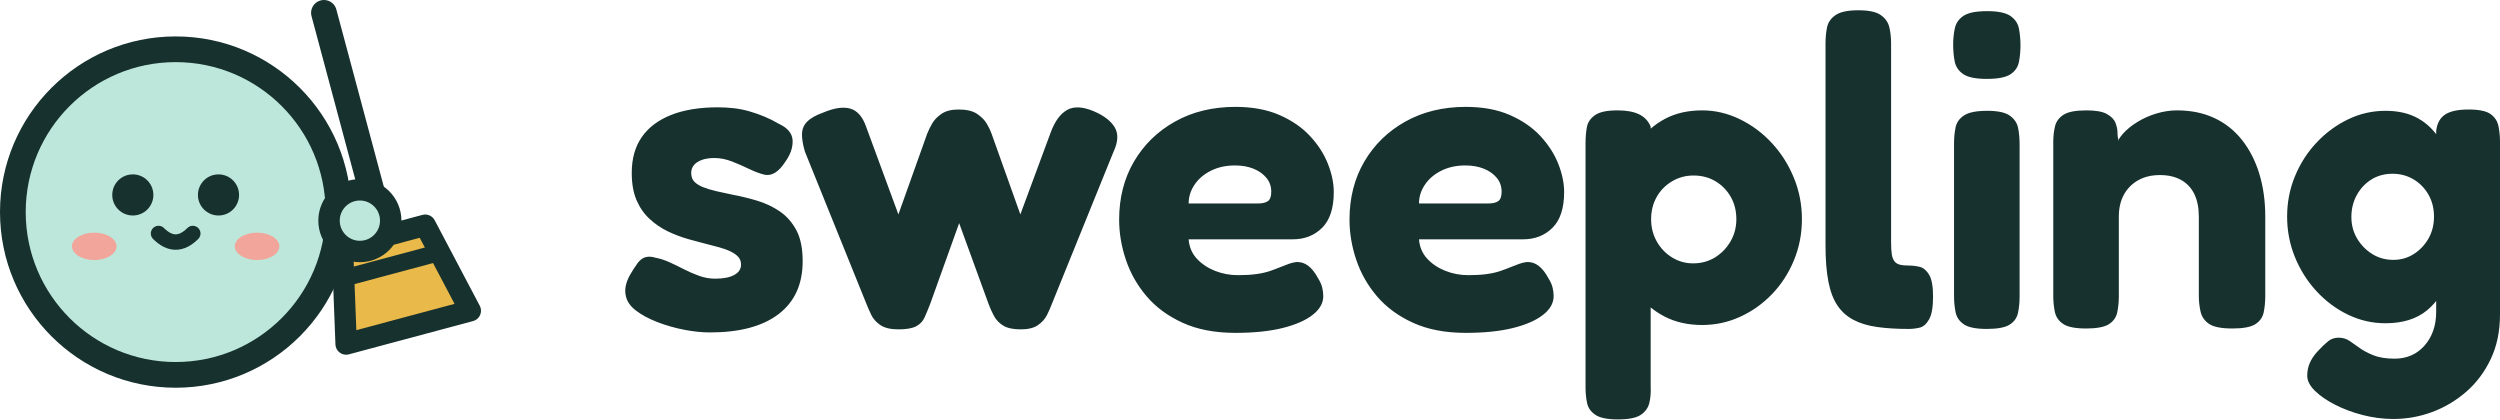
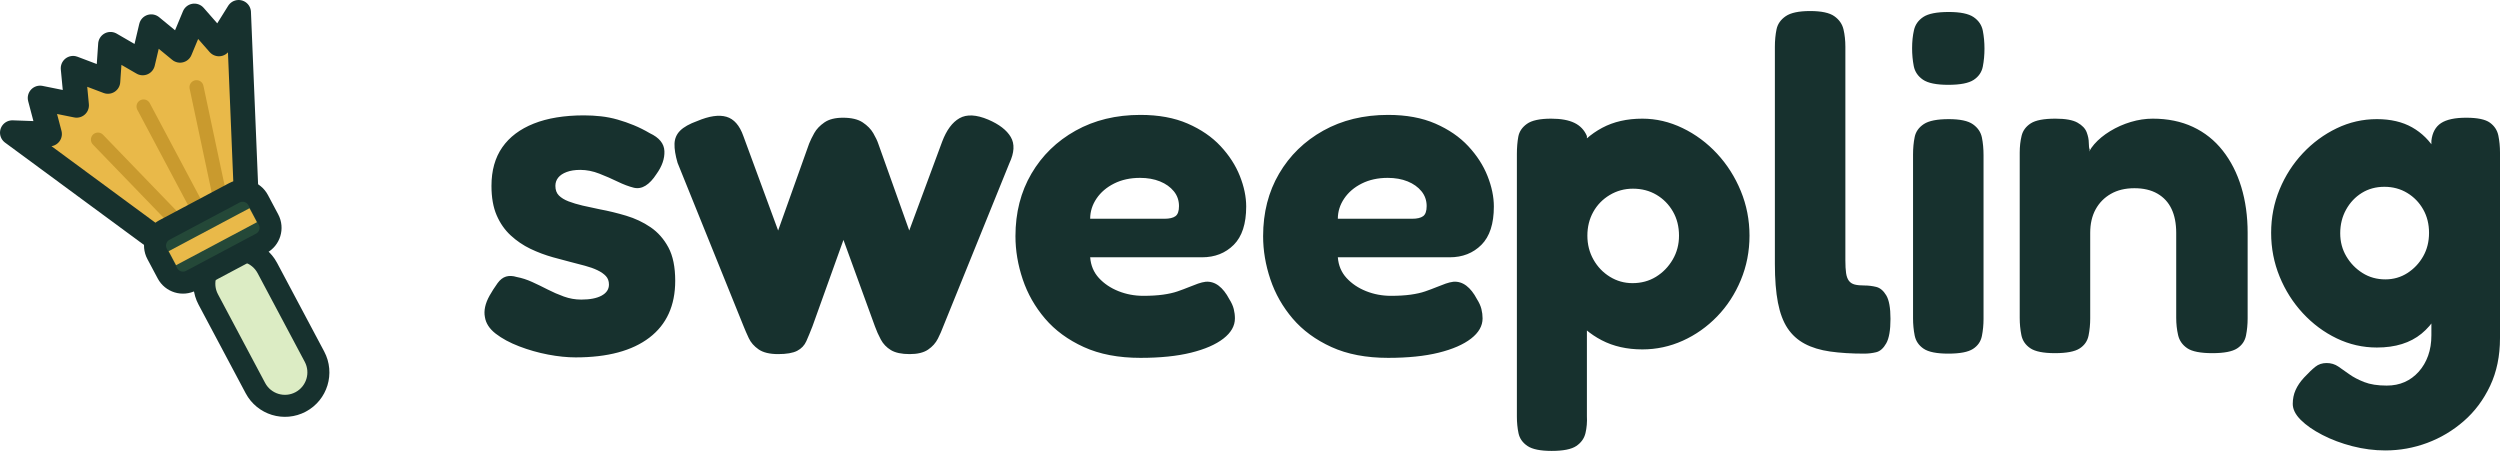
- <svg xmlns="http://www.w3.org/2000/svg" width="571.926" height="95.95" viewBox="0 0 571.926 95.95" role="img" aria-label="Sweepling">
+ <svg xmlns="http://www.w3.org/2000/svg" width="531.981" height="95.95" viewBox="0 0 531.981 95.95" role="img" aria-label="Sweepling">
  <g transform="translate(0 74.35)">
-     <g transform="translate(-12.741 -100.322) scale(1.96021)">
-       <g transform="translate(50 36) rotate(-15)">
-         <line x1="0" y1="-22" x2="0" y2="5" stroke="#17312E" stroke-width="3" stroke-linecap="round" />
-         <path d="M-5 5H5L7.5 16H-7.5Z" fill="#E9B949" stroke="#17312E" stroke-width="2.5" stroke-linejoin="round" />
-         <line x1="-5.5" y1="8.5" x2="5.5" y2="8.5" stroke="#17312E" stroke-width="2" />
+     <g transform="translate(-3.509 -88.791) scale(1.62932)">
+       <g transform="translate(29 38) rotate(-28) scale(1.15)">
+         <rect x="-3.8" y="4" width="7.6" height="19" rx="3.8" fill="#DCECC4" stroke="#17312E" stroke-width="2.5" />
+         <path d="M-5.5 -0.5L-14.554 -19.371L-10.892 -17.251L-9.922 -21.369L-6.653 -18.683L-5.028 -22.59L-2.237 -19.409L0 -23L2.237 -19.409L5.028 -22.59L6.653 -18.683L9.922 -21.369L10.892 -17.251L14.554 -19.371L5.5 -0.5Z" fill="#E9B949" stroke="#17312E" stroke-width="2.8" stroke-linejoin="round" />
+         <path d="M-2.205 0.31L-6.34 -14.109" stroke="#C99A2E" stroke-width="1.6" stroke-linecap="round" />
+         <path d="M0 0L0 -15" stroke="#C99A2E" stroke-width="1.6" stroke-linecap="round" />
+         <path d="M2.205 0.31L6.34 -14.109" stroke="#C99A2E" stroke-width="1.6" stroke-linecap="round" />
+         <rect x="-6.5" y="-1.5" width="13" height="6.5" rx="2" fill="#244838" stroke="#17312E" stroke-width="2.5" />
+         <path d="M-5.2 1.75H5.2" stroke="#E9B949" stroke-width="1.8" />
      </g>
-       <circle cx="27" cy="38" r="19" fill="#BDE7DA" stroke="#17312E" stroke-width="3" />
-       <circle cx="22" cy="36" r="2.4" fill="#17312E" />
-       <circle cx="32" cy="36" r="2.4" fill="#17312E" />
-       <path d="M25 40.5Q27 42.5 29 40.5" fill="none" stroke="#17312E" stroke-width="1.8" stroke-linecap="round" />
-       <ellipse cx="17.5" cy="42" rx="2.6" ry="1.6" fill="#F2A69B" />
-       <ellipse cx="36.5" cy="42" rx="2.6" ry="1.6" fill="#F2A69B" />
-       <circle cx="48.5" cy="39" r="3.6" fill="#BDE7DA" stroke="#17312E" stroke-width="2.5" />
    </g>
-     <path d="M162.426 1.7Q159.726 1.7 156.576 1.1Q153.426 0.5 150.426 -0.65Q147.426 -1.8 145.426 -3.35Q143.426 -4.9 143.126 -6.9Q142.926 -7.9 143.176 -9.05Q143.426 -10.2 144.126 -11.45Q144.826 -12.7 145.826 -14.1Q146.626 -15.2 147.626 -15.5Q148.626 -15.8 149.926 -15.4Q151.526 -15.1 153.176 -14.35Q154.826 -13.6 156.476 -12.75Q158.126 -11.9 159.926 -11.25Q161.726 -10.6 163.626 -10.6Q166.426 -10.6 167.976 -11.45Q169.526 -12.3 169.526 -13.8Q169.526 -14.9 168.876 -15.6Q168.226 -16.3 167.076 -16.85Q165.926 -17.4 164.426 -17.8Q162.926 -18.2 161.176 -18.65Q159.426 -19.1 157.626 -19.6Q155.126 -20.3 152.826 -21.4Q150.526 -22.5 148.626 -24.25Q146.726 -26 145.626 -28.55Q144.526 -31.1 144.526 -34.8Q144.526 -39.7 146.826 -43Q149.126 -46.3 153.526 -48.05Q157.926 -49.8 164.226 -49.8Q166.026 -49.8 167.826 -49.6Q169.626 -49.4 171.376 -48.9Q173.126 -48.4 174.826 -47.7Q176.526 -47 178.226 -46Q181.226 -44.6 181.326 -42.2Q181.426 -39.8 179.626 -37.3Q178.526 -35.6 177.326 -34.85Q176.126 -34.1 174.826 -34.4Q173.226 -34.8 171.376 -35.7Q169.526 -36.6 167.476 -37.4Q165.426 -38.2 163.426 -38.2Q161.726 -38.2 160.526 -37.75Q159.326 -37.3 158.726 -36.55Q158.126 -35.8 158.126 -34.8Q158.126 -33.5 158.876 -32.75Q159.626 -32 160.926 -31.5Q162.226 -31 163.926 -30.6Q165.626 -30.2 167.626 -29.8Q170.326 -29.3 173.176 -28.45Q176.026 -27.6 178.376 -26Q180.726 -24.4 182.176 -21.7Q183.626 -19 183.626 -14.6Q183.626 -6.7 178.126 -2.5Q172.626 1.7 162.426 1.7Z M205.526 1Q202.826 1 201.376 0Q199.926 -1 199.276 -2.4Q198.626 -3.8 198.226 -4.8L184.126 -39.7Q183.426 -42.1 183.476 -43.75Q183.526 -45.4 184.676 -46.55Q185.826 -47.7 188.326 -48.6Q192.126 -50.2 194.526 -49.5Q196.926 -48.8 198.126 -45.4L205.526 -25.3L212.126 -43.8Q212.526 -44.8 213.226 -46.05Q213.926 -47.3 215.376 -48.3Q216.826 -49.3 219.326 -49.3Q222.026 -49.3 223.526 -48.3Q225.026 -47.3 225.776 -46Q226.526 -44.7 226.826 -43.8L233.426 -25.3L240.426 -44.2Q241.826 -47.9 244.126 -49.2Q246.426 -50.5 250.226 -48.9Q253.726 -47.4 255.026 -45.2Q256.326 -43 254.726 -39.6L240.626 -4.8Q240.226 -3.7 239.526 -2.3Q238.826 -0.9 237.426 0.05Q236.026 1 233.526 1Q230.926 1 229.526 0.15Q228.126 -0.7 227.376 -2.1Q226.626 -3.5 226.126 -4.9L219.426 -23.3L212.826 -4.9Q212.126 -3.1 211.526 -1.75Q210.926 -0.4 209.576 0.3Q208.226 1 205.526 1Z M282.626 1.8Q275.626 1.8 270.576 -0.5Q265.526 -2.8 262.326 -6.55Q259.126 -10.3 257.576 -14.9Q256.026 -19.5 256.026 -24.1Q256.026 -31.6 259.426 -37.4Q262.826 -43.2 268.826 -46.55Q274.826 -49.9 282.626 -49.9Q288.426 -49.9 292.676 -48.05Q296.926 -46.2 299.676 -43.25Q302.426 -40.3 303.776 -36.9Q305.126 -33.5 305.126 -30.4Q305.126 -24.9 302.476 -22.25Q299.826 -19.6 295.726 -19.6H271.926Q272.126 -17 273.776 -15.2Q275.426 -13.4 277.926 -12.4Q280.426 -11.4 283.226 -11.4Q285.626 -11.4 287.426 -11.65Q289.226 -11.9 290.526 -12.35Q291.826 -12.8 292.926 -13.25Q294.026 -13.7 294.876 -14Q295.726 -14.3 296.526 -14.4Q298.026 -14.5 299.276 -13.55Q300.526 -12.6 301.526 -10.7Q302.226 -9.6 302.476 -8.6Q302.726 -7.6 302.726 -6.6Q302.726 -4.2 300.276 -2.3Q297.826 -0.4 293.376 0.7Q288.926 1.8 282.626 1.8ZM271.926 -27.8H287.726Q289.326 -27.8 290.076 -28.35Q290.826 -28.9 290.826 -30.5Q290.826 -32.3 289.726 -33.65Q288.626 -35 286.776 -35.75Q284.926 -36.5 282.526 -36.5Q279.426 -36.5 277.026 -35.3Q274.626 -34.1 273.276 -32.1Q271.926 -30.1 271.926 -27.8Z M335.326 1.8Q328.326 1.8 323.276 -0.5Q318.226 -2.8 315.026 -6.55Q311.826 -10.3 310.276 -14.9Q308.726 -19.5 308.726 -24.1Q308.726 -31.6 312.126 -37.4Q315.526 -43.2 321.526 -46.55Q327.526 -49.9 335.326 -49.9Q341.126 -49.9 345.376 -48.05Q349.626 -46.2 352.376 -43.25Q355.126 -40.3 356.476 -36.9Q357.826 -33.5 357.826 -30.4Q357.826 -24.9 355.176 -22.25Q352.526 -19.6 348.426 -19.6H324.626Q324.826 -17 326.476 -15.2Q328.126 -13.4 330.626 -12.4Q333.126 -11.4 335.926 -11.4Q338.326 -11.4 340.126 -11.65Q341.926 -11.9 343.226 -12.35Q344.526 -12.8 345.626 -13.25Q346.726 -13.7 347.576 -14Q348.426 -14.3 349.226 -14.4Q350.726 -14.5 351.976 -13.55Q353.226 -12.6 354.226 -10.7Q354.926 -9.6 355.176 -8.6Q355.426 -7.6 355.426 -6.6Q355.426 -4.2 352.976 -2.3Q350.526 -0.4 346.076 0.7Q341.626 1.8 335.326 1.8ZM324.626 -27.8H340.426Q342.026 -27.8 342.776 -28.35Q343.526 -28.9 343.526 -30.5Q343.526 -32.3 342.426 -33.65Q341.326 -35 339.476 -35.75Q337.626 -36.5 335.226 -36.5Q332.126 -36.5 329.726 -35.3Q327.326 -34.1 325.976 -32.1Q324.626 -30.1 324.626 -27.8Z M389.426 0Q384.526 0 380.776 -1.95Q377.026 -3.9 374.576 -7.25Q372.126 -10.6 370.876 -15Q369.626 -19.4 369.726 -24.5Q369.726 -29.4 371.026 -33.85Q372.326 -38.3 374.776 -41.75Q377.226 -45.2 380.876 -47.15Q384.526 -49.1 389.426 -49.1Q393.826 -49.1 397.976 -47.1Q402.126 -45.1 405.326 -41.65Q408.526 -38.2 410.376 -33.7Q412.226 -29.2 412.226 -24.2Q412.226 -19.2 410.376 -14.75Q408.526 -10.3 405.326 -7Q402.126 -3.7 398.026 -1.85Q393.926 0 389.426 0ZM370.126 21.6Q366.526 21.6 364.976 20.55Q363.426 19.5 363.076 17.85Q362.726 16.2 362.726 14.3V-41.6Q362.726 -43.6 363.026 -45.25Q363.326 -46.9 364.876 -48Q366.426 -49.1 370.026 -49.1Q373.126 -49.1 374.976 -48.2Q376.826 -47.3 377.626 -45.4V14.2Q377.726 16.1 377.326 17.8Q376.926 19.5 375.376 20.55Q373.826 21.6 370.126 21.6ZM387.326 -14.1Q390.126 -14.1 392.326 -15.45Q394.526 -16.8 395.876 -19.1Q397.226 -21.4 397.226 -24.2Q397.226 -27.1 395.926 -29.35Q394.626 -31.6 392.426 -32.9Q390.226 -34.2 387.426 -34.2Q384.726 -34.2 382.476 -32.85Q380.226 -31.5 378.976 -29.25Q377.726 -27 377.726 -24.2Q377.726 -21.4 379.026 -19.1Q380.326 -16.8 382.526 -15.45Q384.726 -14.1 387.326 -14.1Z M436.626 0.9Q432.526 0.9 429.376 0.45Q426.226 0 423.976 -1.2Q421.726 -2.4 420.326 -4.5Q418.926 -6.6 418.276 -9.95Q417.626 -13.3 417.626 -18.2V-64.4Q417.626 -66.4 417.976 -68.1Q418.326 -69.8 419.926 -70.9Q421.526 -72 425.126 -72Q428.726 -72 430.276 -70.9Q431.826 -69.8 432.226 -68.1Q432.626 -66.4 432.626 -64.4V-18.9Q432.626 -17.3 432.776 -16.25Q432.926 -15.2 433.376 -14.6Q433.826 -14 434.626 -13.8Q435.426 -13.6 436.726 -13.6Q437.926 -13.6 439.176 -13.3Q440.426 -13 441.326 -11.5Q442.226 -10 442.226 -6.5Q442.226 -2.9 441.326 -1.3Q440.426 0.3 439.176 0.6Q437.926 0.9 436.626 0.9Z M454.526 0.9Q450.826 0.9 449.276 -0.15Q447.726 -1.2 447.376 -2.95Q447.026 -4.7 447.026 -6.6V-41.5Q447.026 -43.5 447.376 -45.2Q447.726 -46.9 449.326 -47.95Q450.926 -49 454.626 -49Q458.226 -49 459.776 -47.9Q461.326 -46.8 461.676 -45.1Q462.026 -43.4 462.026 -41.3V-6.5Q462.026 -4.6 461.676 -2.85Q461.326 -1.1 459.776 -0.1Q458.226 0.9 454.526 0.9ZM454.526 -56.3Q450.726 -56.3 449.126 -57.4Q447.526 -58.5 447.176 -60.3Q446.826 -62.1 446.826 -64.1Q446.826 -66.2 447.226 -67.95Q447.626 -69.7 449.226 -70.75Q450.826 -71.8 454.626 -71.8Q458.326 -71.8 459.926 -70.7Q461.526 -69.6 461.876 -67.8Q462.226 -66 462.226 -64Q462.226 -62 461.876 -60.2Q461.526 -58.4 459.926 -57.35Q458.326 -56.3 454.526 -56.3Z M477.226 0.8Q473.526 0.8 471.976 -0.25Q470.426 -1.3 470.076 -3.05Q469.726 -4.8 469.726 -6.7V-41.9Q469.726 -43.8 470.126 -45.45Q470.526 -47.1 472.076 -48.1Q473.626 -49.1 477.326 -49.1Q480.526 -49.1 482.026 -48.25Q483.526 -47.4 483.976 -46.2Q484.426 -45 484.426 -43.95Q484.426 -42.9 484.626 -42.5L484.026 -40.6Q484.226 -42.1 485.576 -43.65Q486.926 -45.2 488.976 -46.45Q491.026 -47.7 493.376 -48.4Q495.726 -49.1 498.026 -49.1Q502.826 -49.1 506.576 -47.35Q510.326 -45.6 512.926 -42.3Q515.526 -39 516.876 -34.55Q518.226 -30.1 518.226 -24.8V-6.6Q518.226 -4.7 517.876 -2.95Q517.526 -1.2 515.976 -0.2Q514.426 0.8 510.726 0.8Q506.926 0.8 505.376 -0.25Q503.826 -1.3 503.426 -3.05Q503.026 -4.8 503.026 -6.7V-24.8Q503.026 -27.8 502.026 -29.9Q501.026 -32 499.026 -33.15Q497.026 -34.3 494.126 -34.3Q491.226 -34.3 489.126 -33.1Q487.026 -31.9 485.876 -29.8Q484.726 -27.7 484.726 -24.8V-6.6Q484.726 -4.7 484.376 -2.95Q484.026 -1.2 482.476 -0.2Q480.926 0.8 477.226 0.8Z M547.526 21.5Q544.026 21.5 540.526 20.6Q537.026 19.7 534.126 18.2Q531.226 16.7 529.526 15Q527.826 13.3 527.826 11.6Q527.826 10 528.426 8.65Q529.026 7.3 530.226 6Q531.626 4.5 532.626 3.7Q533.626 2.9 535.026 2.9Q536.426 2.9 537.526 3.65Q538.626 4.4 539.876 5.3Q541.126 6.2 543.026 6.95Q544.926 7.7 547.826 7.7Q549.926 7.7 551.626 6.95Q553.326 6.2 554.626 4.75Q555.926 3.3 556.626 1.35Q557.326 -0.6 557.326 -3V-44.4Q557.626 -47 559.376 -48.15Q561.126 -49.3 564.726 -49.3Q568.326 -49.3 569.776 -48.25Q571.226 -47.2 571.576 -45.5Q571.926 -43.8 571.926 -41.9V-2.4Q571.926 3.3 569.826 7.75Q567.726 12.2 564.226 15.25Q560.726 18.3 556.426 19.9Q552.126 21.5 547.526 21.5ZM545.726 -0.4Q541.226 -0.4 537.176 -2.35Q533.126 -4.3 529.976 -7.7Q526.826 -11.1 525.026 -15.5Q523.226 -19.9 523.226 -24.8Q523.226 -29.7 525.026 -34.05Q526.826 -38.4 529.976 -41.75Q533.126 -45.1 537.176 -47.05Q541.226 -49 545.726 -49Q550.126 -49 553.226 -47.25Q556.326 -45.5 558.276 -42.25Q560.226 -39 561.126 -34.55Q562.026 -30.1 562.026 -24.6Q562.026 -17.2 560.426 -11.75Q558.826 -6.3 555.226 -3.35Q551.626 -0.4 545.726 -0.4ZM547.526 -14.9Q550.126 -14.9 552.226 -16.25Q554.326 -17.6 555.576 -19.8Q556.826 -22 556.826 -24.8Q556.826 -27.6 555.576 -29.8Q554.326 -32 552.176 -33.3Q550.026 -34.6 547.326 -34.6Q544.626 -34.6 542.526 -33.3Q540.426 -32 539.176 -29.75Q537.926 -27.5 537.926 -24.7Q537.926 -22 539.226 -19.8Q540.526 -17.6 542.676 -16.25Q544.826 -14.9 547.526 -14.9Z" fill="#17312E" />
+     <path d="M122.481 1.7Q119.781 1.7 116.631 1.1Q113.481 0.5 110.481 -0.65Q107.481 -1.8 105.481 -3.35Q103.481 -4.9 103.181 -6.9Q102.981 -7.9 103.231 -9.05Q103.481 -10.2 104.181 -11.45Q104.881 -12.7 105.881 -14.1Q106.681 -15.2 107.681 -15.5Q108.681 -15.8 109.981 -15.4Q111.581 -15.1 113.231 -14.35Q114.881 -13.6 116.531 -12.75Q118.181 -11.9 119.981 -11.25Q121.781 -10.6 123.681 -10.6Q126.481 -10.6 128.031 -11.45Q129.581 -12.3 129.581 -13.8Q129.581 -14.9 128.931 -15.6Q128.281 -16.3 127.131 -16.85Q125.981 -17.4 124.481 -17.8Q122.981 -18.2 121.231 -18.65Q119.481 -19.1 117.681 -19.6Q115.181 -20.3 112.881 -21.4Q110.581 -22.5 108.681 -24.25Q106.781 -26 105.681 -28.55Q104.581 -31.1 104.581 -34.8Q104.581 -39.7 106.881 -43Q109.181 -46.3 113.581 -48.05Q117.981 -49.8 124.281 -49.8Q126.081 -49.8 127.881 -49.6Q129.681 -49.4 131.431 -48.9Q133.181 -48.4 134.881 -47.7Q136.581 -47 138.281 -46Q141.281 -44.6 141.381 -42.2Q141.481 -39.8 139.681 -37.3Q138.581 -35.6 137.381 -34.85Q136.181 -34.1 134.881 -34.4Q133.281 -34.8 131.431 -35.7Q129.581 -36.6 127.531 -37.4Q125.481 -38.2 123.481 -38.2Q121.781 -38.2 120.581 -37.75Q119.381 -37.3 118.781 -36.55Q118.181 -35.8 118.181 -34.8Q118.181 -33.5 118.931 -32.75Q119.681 -32 120.981 -31.5Q122.281 -31 123.981 -30.6Q125.681 -30.2 127.681 -29.8Q130.381 -29.3 133.231 -28.45Q136.081 -27.6 138.431 -26Q140.781 -24.4 142.231 -21.7Q143.681 -19 143.681 -14.6Q143.681 -6.7 138.181 -2.5Q132.681 1.7 122.481 1.7Z M165.581 1Q162.881 1 161.431 0Q159.981 -1 159.331 -2.4Q158.681 -3.8 158.281 -4.8L144.181 -39.7Q143.481 -42.1 143.531 -43.75Q143.581 -45.4 144.731 -46.55Q145.881 -47.7 148.381 -48.6Q152.181 -50.2 154.581 -49.5Q156.981 -48.8 158.181 -45.4L165.581 -25.3L172.181 -43.8Q172.581 -44.8 173.281 -46.05Q173.981 -47.3 175.431 -48.3Q176.881 -49.3 179.381 -49.3Q182.081 -49.3 183.581 -48.3Q185.081 -47.3 185.831 -46Q186.581 -44.7 186.881 -43.8L193.481 -25.3L200.481 -44.2Q201.881 -47.9 204.181 -49.2Q206.481 -50.5 210.281 -48.9Q213.781 -47.4 215.081 -45.2Q216.381 -43 214.781 -39.6L200.681 -4.8Q200.281 -3.7 199.581 -2.3Q198.881 -0.9 197.481 0.05Q196.081 1 193.581 1Q190.981 1 189.581 0.15Q188.181 -0.7 187.431 -2.1Q186.681 -3.5 186.181 -4.9L179.481 -23.3L172.881 -4.9Q172.181 -3.1 171.581 -1.75Q170.981 -0.4 169.631 0.3Q168.281 1 165.581 1Z M242.681 1.8Q235.681 1.8 230.631 -0.5Q225.581 -2.8 222.381 -6.55Q219.181 -10.3 217.631 -14.9Q216.081 -19.5 216.081 -24.1Q216.081 -31.6 219.481 -37.4Q222.881 -43.2 228.881 -46.55Q234.881 -49.9 242.681 -49.9Q248.481 -49.9 252.731 -48.05Q256.981 -46.2 259.731 -43.25Q262.481 -40.3 263.831 -36.9Q265.181 -33.5 265.181 -30.4Q265.181 -24.9 262.531 -22.25Q259.881 -19.6 255.781 -19.6H231.981Q232.181 -17 233.831 -15.2Q235.481 -13.4 237.981 -12.4Q240.481 -11.4 243.281 -11.4Q245.681 -11.4 247.481 -11.65Q249.281 -11.9 250.581 -12.35Q251.881 -12.8 252.981 -13.25Q254.081 -13.7 254.931 -14Q255.781 -14.3 256.581 -14.4Q258.081 -14.5 259.331 -13.55Q260.581 -12.6 261.581 -10.7Q262.281 -9.6 262.531 -8.6Q262.781 -7.6 262.781 -6.6Q262.781 -4.2 260.331 -2.3Q257.881 -0.4 253.431 0.7Q248.981 1.8 242.681 1.8ZM231.981 -27.8H247.781Q249.381 -27.8 250.131 -28.35Q250.881 -28.9 250.881 -30.5Q250.881 -32.3 249.781 -33.65Q248.681 -35 246.831 -35.75Q244.981 -36.5 242.581 -36.5Q239.481 -36.5 237.081 -35.3Q234.681 -34.1 233.331 -32.1Q231.981 -30.1 231.981 -27.8Z M295.381 1.8Q288.381 1.8 283.331 -0.5Q278.281 -2.8 275.081 -6.55Q271.881 -10.3 270.331 -14.9Q268.781 -19.5 268.781 -24.1Q268.781 -31.6 272.181 -37.4Q275.581 -43.2 281.581 -46.55Q287.581 -49.9 295.381 -49.9Q301.181 -49.9 305.431 -48.05Q309.681 -46.2 312.431 -43.25Q315.181 -40.3 316.531 -36.9Q317.881 -33.5 317.881 -30.4Q317.881 -24.9 315.231 -22.25Q312.581 -19.6 308.481 -19.6H284.681Q284.881 -17 286.531 -15.2Q288.181 -13.4 290.681 -12.4Q293.181 -11.4 295.981 -11.4Q298.381 -11.4 300.181 -11.65Q301.981 -11.9 303.281 -12.35Q304.581 -12.8 305.681 -13.25Q306.781 -13.7 307.631 -14Q308.481 -14.3 309.281 -14.4Q310.781 -14.5 312.031 -13.55Q313.281 -12.6 314.281 -10.7Q314.981 -9.6 315.231 -8.6Q315.481 -7.6 315.481 -6.6Q315.481 -4.2 313.031 -2.3Q310.581 -0.4 306.131 0.7Q301.681 1.8 295.381 1.8ZM284.681 -27.8H300.481Q302.081 -27.8 302.831 -28.35Q303.581 -28.9 303.581 -30.5Q303.581 -32.3 302.481 -33.65Q301.381 -35 299.531 -35.75Q297.681 -36.5 295.281 -36.5Q292.181 -36.5 289.781 -35.3Q287.381 -34.1 286.031 -32.1Q284.681 -30.1 284.681 -27.8Z M349.481 0Q344.581 0 340.831 -1.95Q337.081 -3.9 334.631 -7.25Q332.181 -10.6 330.931 -15Q329.681 -19.4 329.781 -24.5Q329.781 -29.4 331.081 -33.85Q332.381 -38.3 334.831 -41.75Q337.281 -45.2 340.931 -47.15Q344.581 -49.1 349.481 -49.1Q353.881 -49.1 358.031 -47.1Q362.181 -45.1 365.381 -41.65Q368.581 -38.2 370.431 -33.7Q372.281 -29.2 372.281 -24.2Q372.281 -19.2 370.431 -14.75Q368.581 -10.3 365.381 -7Q362.181 -3.7 358.081 -1.85Q353.981 0 349.481 0ZM330.181 21.6Q326.581 21.6 325.031 20.55Q323.481 19.5 323.131 17.85Q322.781 16.2 322.781 14.3V-41.6Q322.781 -43.6 323.081 -45.25Q323.381 -46.9 324.931 -48Q326.481 -49.1 330.081 -49.1Q333.181 -49.1 335.031 -48.2Q336.881 -47.3 337.681 -45.4V14.2Q337.781 16.1 337.381 17.8Q336.981 19.5 335.431 20.55Q333.881 21.6 330.181 21.6ZM347.381 -14.1Q350.181 -14.1 352.381 -15.45Q354.581 -16.8 355.931 -19.1Q357.281 -21.4 357.281 -24.2Q357.281 -27.1 355.981 -29.35Q354.681 -31.6 352.481 -32.9Q350.281 -34.2 347.481 -34.2Q344.781 -34.2 342.531 -32.85Q340.281 -31.5 339.031 -29.25Q337.781 -27 337.781 -24.2Q337.781 -21.4 339.081 -19.1Q340.381 -16.8 342.581 -15.45Q344.781 -14.1 347.381 -14.1Z M396.681 0.9Q392.581 0.9 389.431 0.45Q386.281 0 384.031 -1.2Q381.781 -2.4 380.381 -4.5Q378.981 -6.6 378.331 -9.95Q377.681 -13.3 377.681 -18.2V-64.4Q377.681 -66.4 378.031 -68.1Q378.381 -69.8 379.981 -70.9Q381.581 -72 385.181 -72Q388.781 -72 390.331 -70.9Q391.881 -69.8 392.281 -68.1Q392.681 -66.4 392.681 -64.4V-18.9Q392.681 -17.3 392.831 -16.25Q392.981 -15.2 393.431 -14.6Q393.881 -14 394.681 -13.8Q395.481 -13.6 396.781 -13.6Q397.981 -13.6 399.231 -13.3Q400.481 -13 401.381 -11.5Q402.281 -10 402.281 -6.5Q402.281 -2.9 401.381 -1.3Q400.481 0.3 399.231 0.6Q397.981 0.9 396.681 0.9Z M414.581 0.9Q410.881 0.9 409.331 -0.15Q407.781 -1.2 407.431 -2.95Q407.081 -4.7 407.081 -6.6V-41.5Q407.081 -43.5 407.431 -45.2Q407.781 -46.9 409.381 -47.95Q410.981 -49 414.681 -49Q418.281 -49 419.831 -47.9Q421.381 -46.8 421.731 -45.1Q422.081 -43.4 422.081 -41.3V-6.5Q422.081 -4.6 421.731 -2.85Q421.381 -1.1 419.831 -0.1Q418.281 0.9 414.581 0.9ZM414.581 -56.3Q410.781 -56.3 409.181 -57.4Q407.581 -58.5 407.231 -60.3Q406.881 -62.1 406.881 -64.1Q406.881 -66.2 407.281 -67.95Q407.681 -69.7 409.281 -70.75Q410.881 -71.8 414.681 -71.8Q418.381 -71.8 419.981 -70.7Q421.581 -69.6 421.931 -67.8Q422.281 -66 422.281 -64Q422.281 -62 421.931 -60.2Q421.581 -58.4 419.981 -57.35Q418.381 -56.3 414.581 -56.3Z M437.281 0.8Q433.581 0.8 432.031 -0.25Q430.481 -1.3 430.131 -3.05Q429.781 -4.8 429.781 -6.7V-41.9Q429.781 -43.8 430.181 -45.45Q430.581 -47.1 432.131 -48.1Q433.681 -49.1 437.381 -49.1Q440.581 -49.1 442.081 -48.25Q443.581 -47.4 444.031 -46.2Q444.481 -45 444.481 -43.95Q444.481 -42.9 444.681 -42.5L444.081 -40.6Q444.281 -42.1 445.631 -43.65Q446.981 -45.2 449.031 -46.45Q451.081 -47.7 453.431 -48.4Q455.781 -49.1 458.081 -49.1Q462.881 -49.1 466.631 -47.35Q470.381 -45.6 472.981 -42.3Q475.581 -39 476.931 -34.55Q478.281 -30.1 478.281 -24.8V-6.6Q478.281 -4.7 477.931 -2.95Q477.581 -1.2 476.031 -0.2Q474.481 0.8 470.781 0.8Q466.981 0.8 465.431 -0.25Q463.881 -1.3 463.481 -3.05Q463.081 -4.8 463.081 -6.7V-24.8Q463.081 -27.8 462.081 -29.9Q461.081 -32 459.081 -33.15Q457.081 -34.3 454.181 -34.3Q451.281 -34.3 449.181 -33.1Q447.081 -31.9 445.931 -29.8Q444.781 -27.7 444.781 -24.8V-6.6Q444.781 -4.7 444.431 -2.95Q444.081 -1.2 442.531 -0.2Q440.981 0.8 437.281 0.8Z M507.581 21.5Q504.081 21.5 500.581 20.6Q497.081 19.7 494.181 18.2Q491.281 16.7 489.581 15Q487.881 13.3 487.881 11.6Q487.881 10 488.481 8.65Q489.081 7.3 490.281 6Q491.681 4.5 492.681 3.7Q493.681 2.9 495.081 2.9Q496.481 2.9 497.581 3.65Q498.681 4.4 499.931 5.3Q501.181 6.2 503.081 6.95Q504.981 7.7 507.881 7.7Q509.981 7.7 511.681 6.95Q513.381 6.2 514.681 4.75Q515.981 3.3 516.681 1.35Q517.381 -0.6 517.381 -3V-44.4Q517.681 -47 519.431 -48.15Q521.181 -49.3 524.781 -49.3Q528.381 -49.3 529.831 -48.25Q531.281 -47.2 531.631 -45.5Q531.981 -43.8 531.981 -41.9V-2.4Q531.981 3.3 529.881 7.75Q527.781 12.2 524.281 15.25Q520.781 18.3 516.481 19.9Q512.181 21.5 507.581 21.5ZM505.781 -0.4Q501.281 -0.4 497.231 -2.35Q493.181 -4.3 490.031 -7.7Q486.881 -11.1 485.081 -15.5Q483.281 -19.9 483.281 -24.8Q483.281 -29.7 485.081 -34.05Q486.881 -38.4 490.031 -41.75Q493.181 -45.1 497.231 -47.05Q501.281 -49 505.781 -49Q510.181 -49 513.281 -47.25Q516.381 -45.5 518.331 -42.25Q520.281 -39 521.181 -34.55Q522.081 -30.1 522.081 -24.6Q522.081 -17.2 520.481 -11.75Q518.881 -6.3 515.281 -3.35Q511.681 -0.4 505.781 -0.4ZM507.581 -14.9Q510.181 -14.9 512.281 -16.25Q514.381 -17.6 515.631 -19.8Q516.881 -22 516.881 -24.8Q516.881 -27.6 515.631 -29.8Q514.381 -32 512.231 -33.3Q510.081 -34.6 507.381 -34.6Q504.681 -34.6 502.581 -33.3Q500.481 -32 499.231 -29.75Q497.981 -27.5 497.981 -24.7Q497.981 -22 499.281 -19.8Q500.581 -17.6 502.731 -16.25Q504.881 -14.9 507.581 -14.9Z" fill="#17312E" />
  </g>
</svg>
